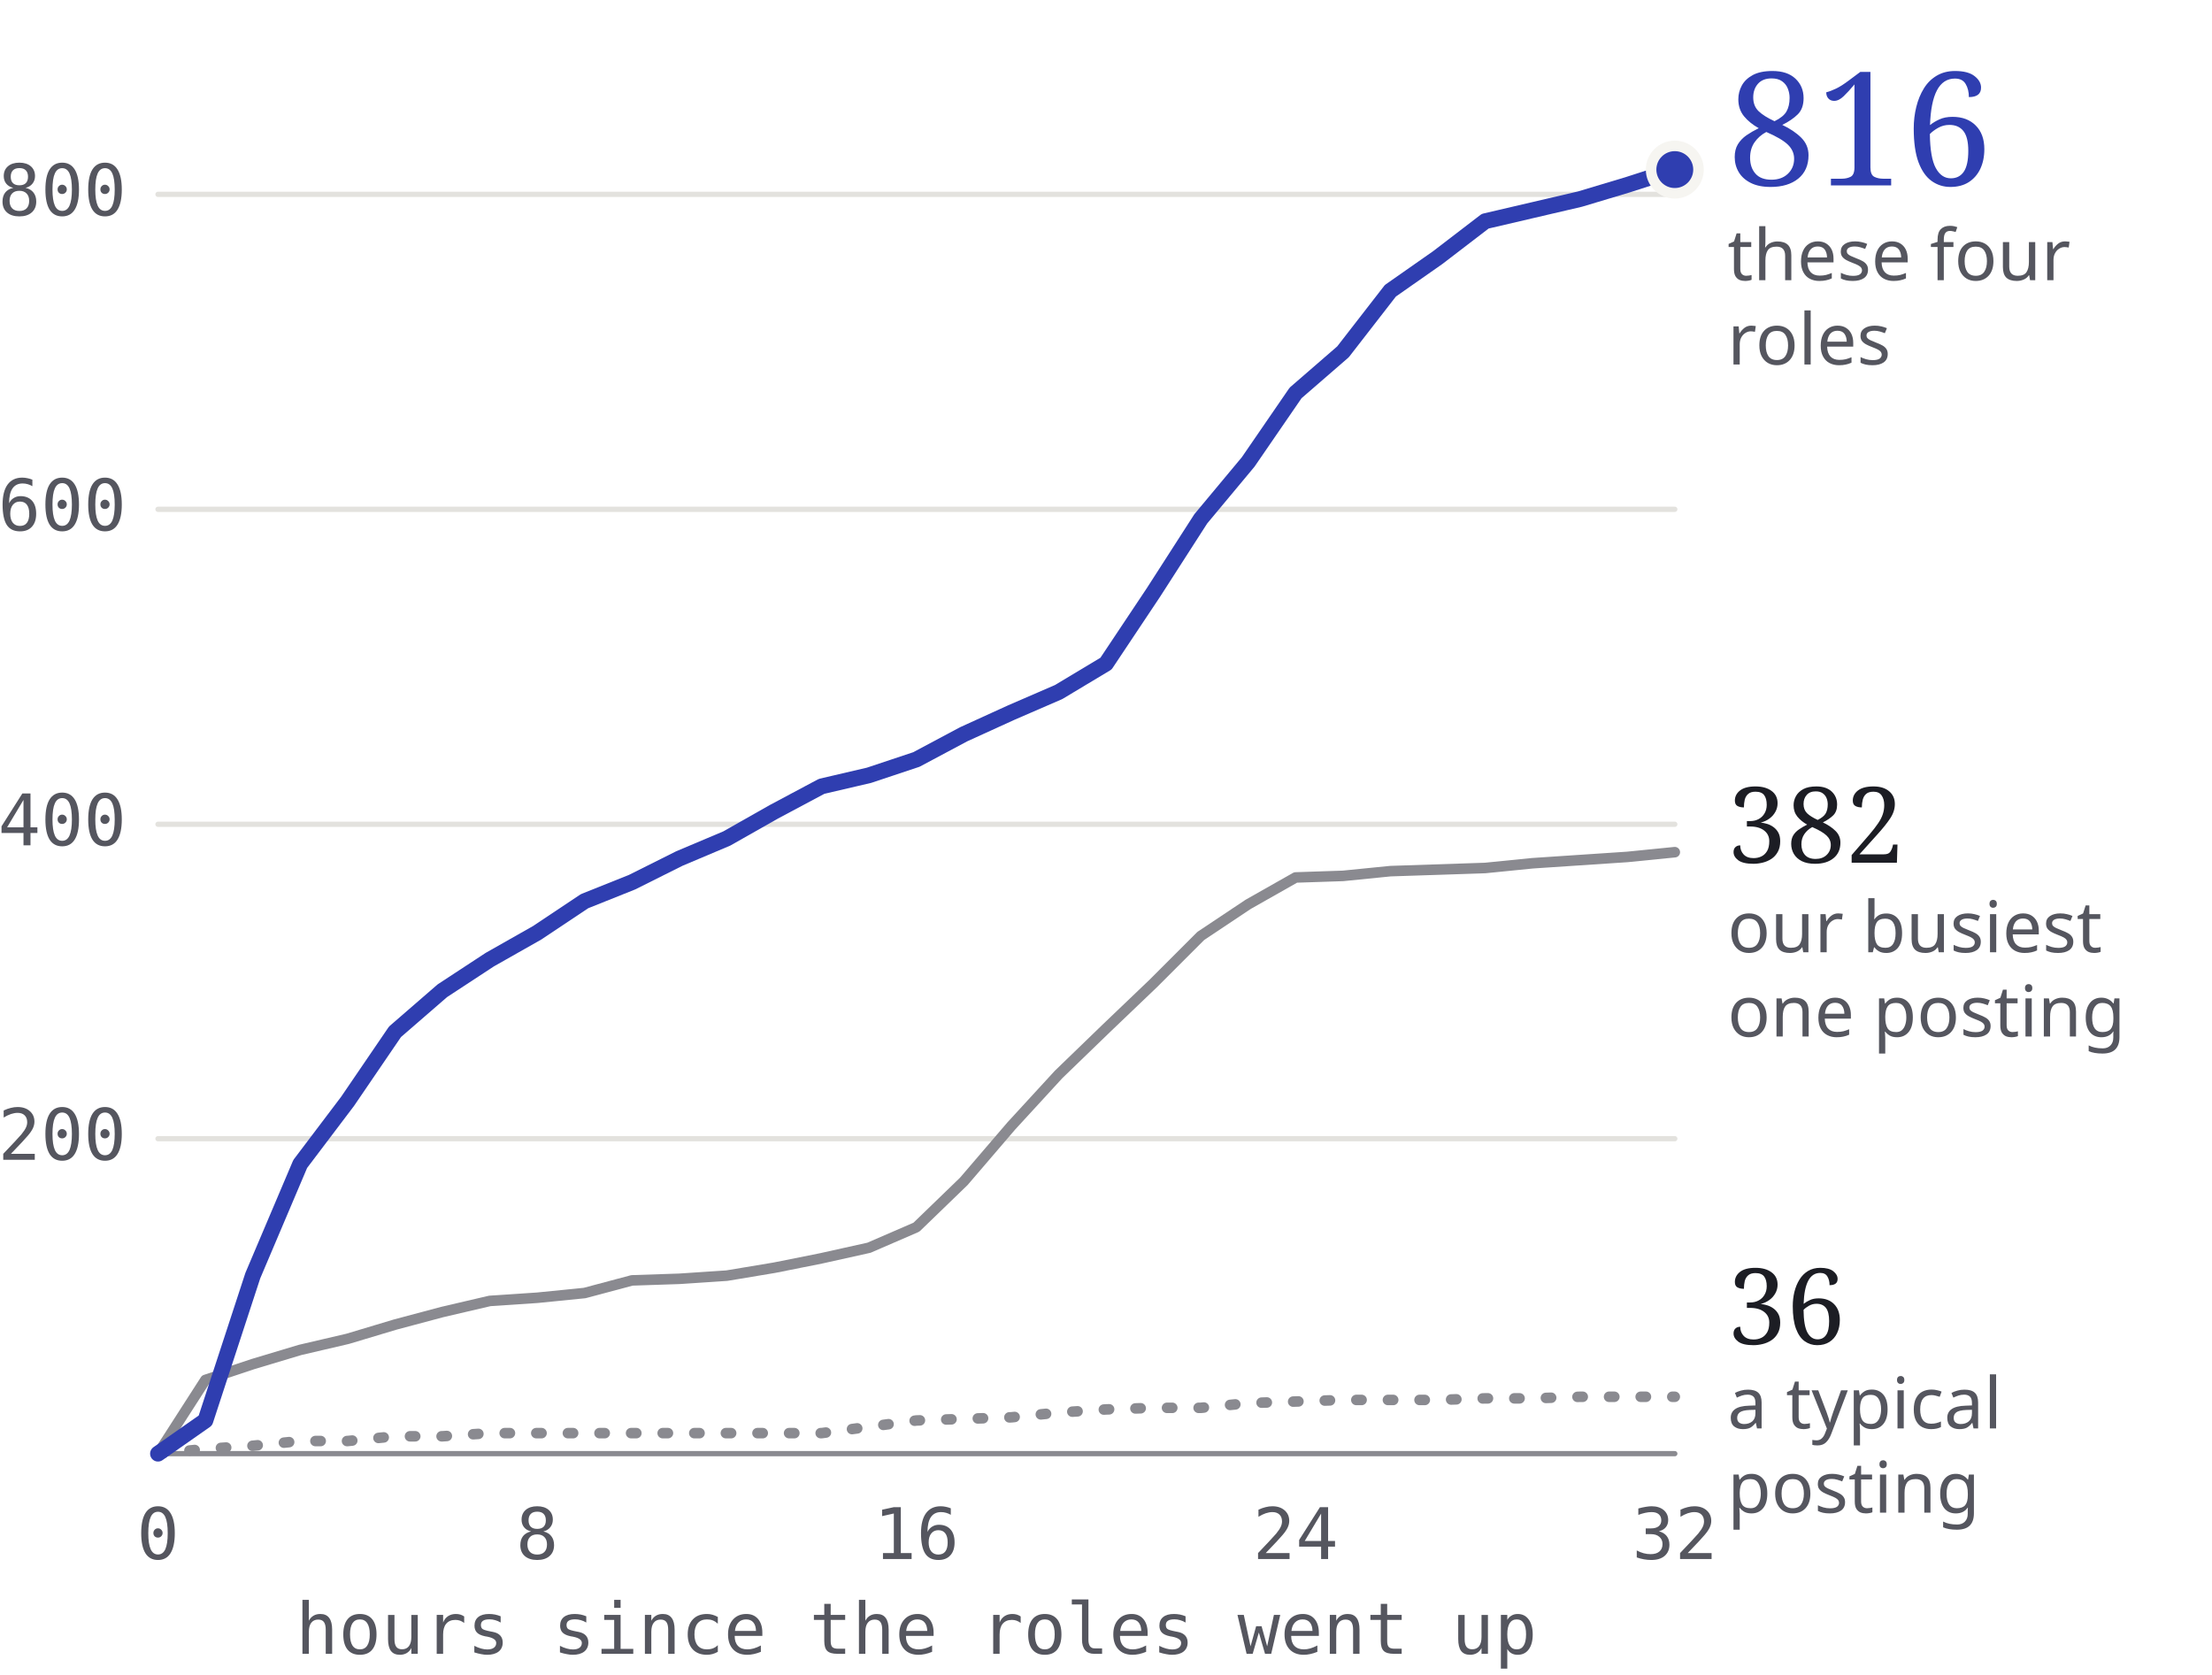
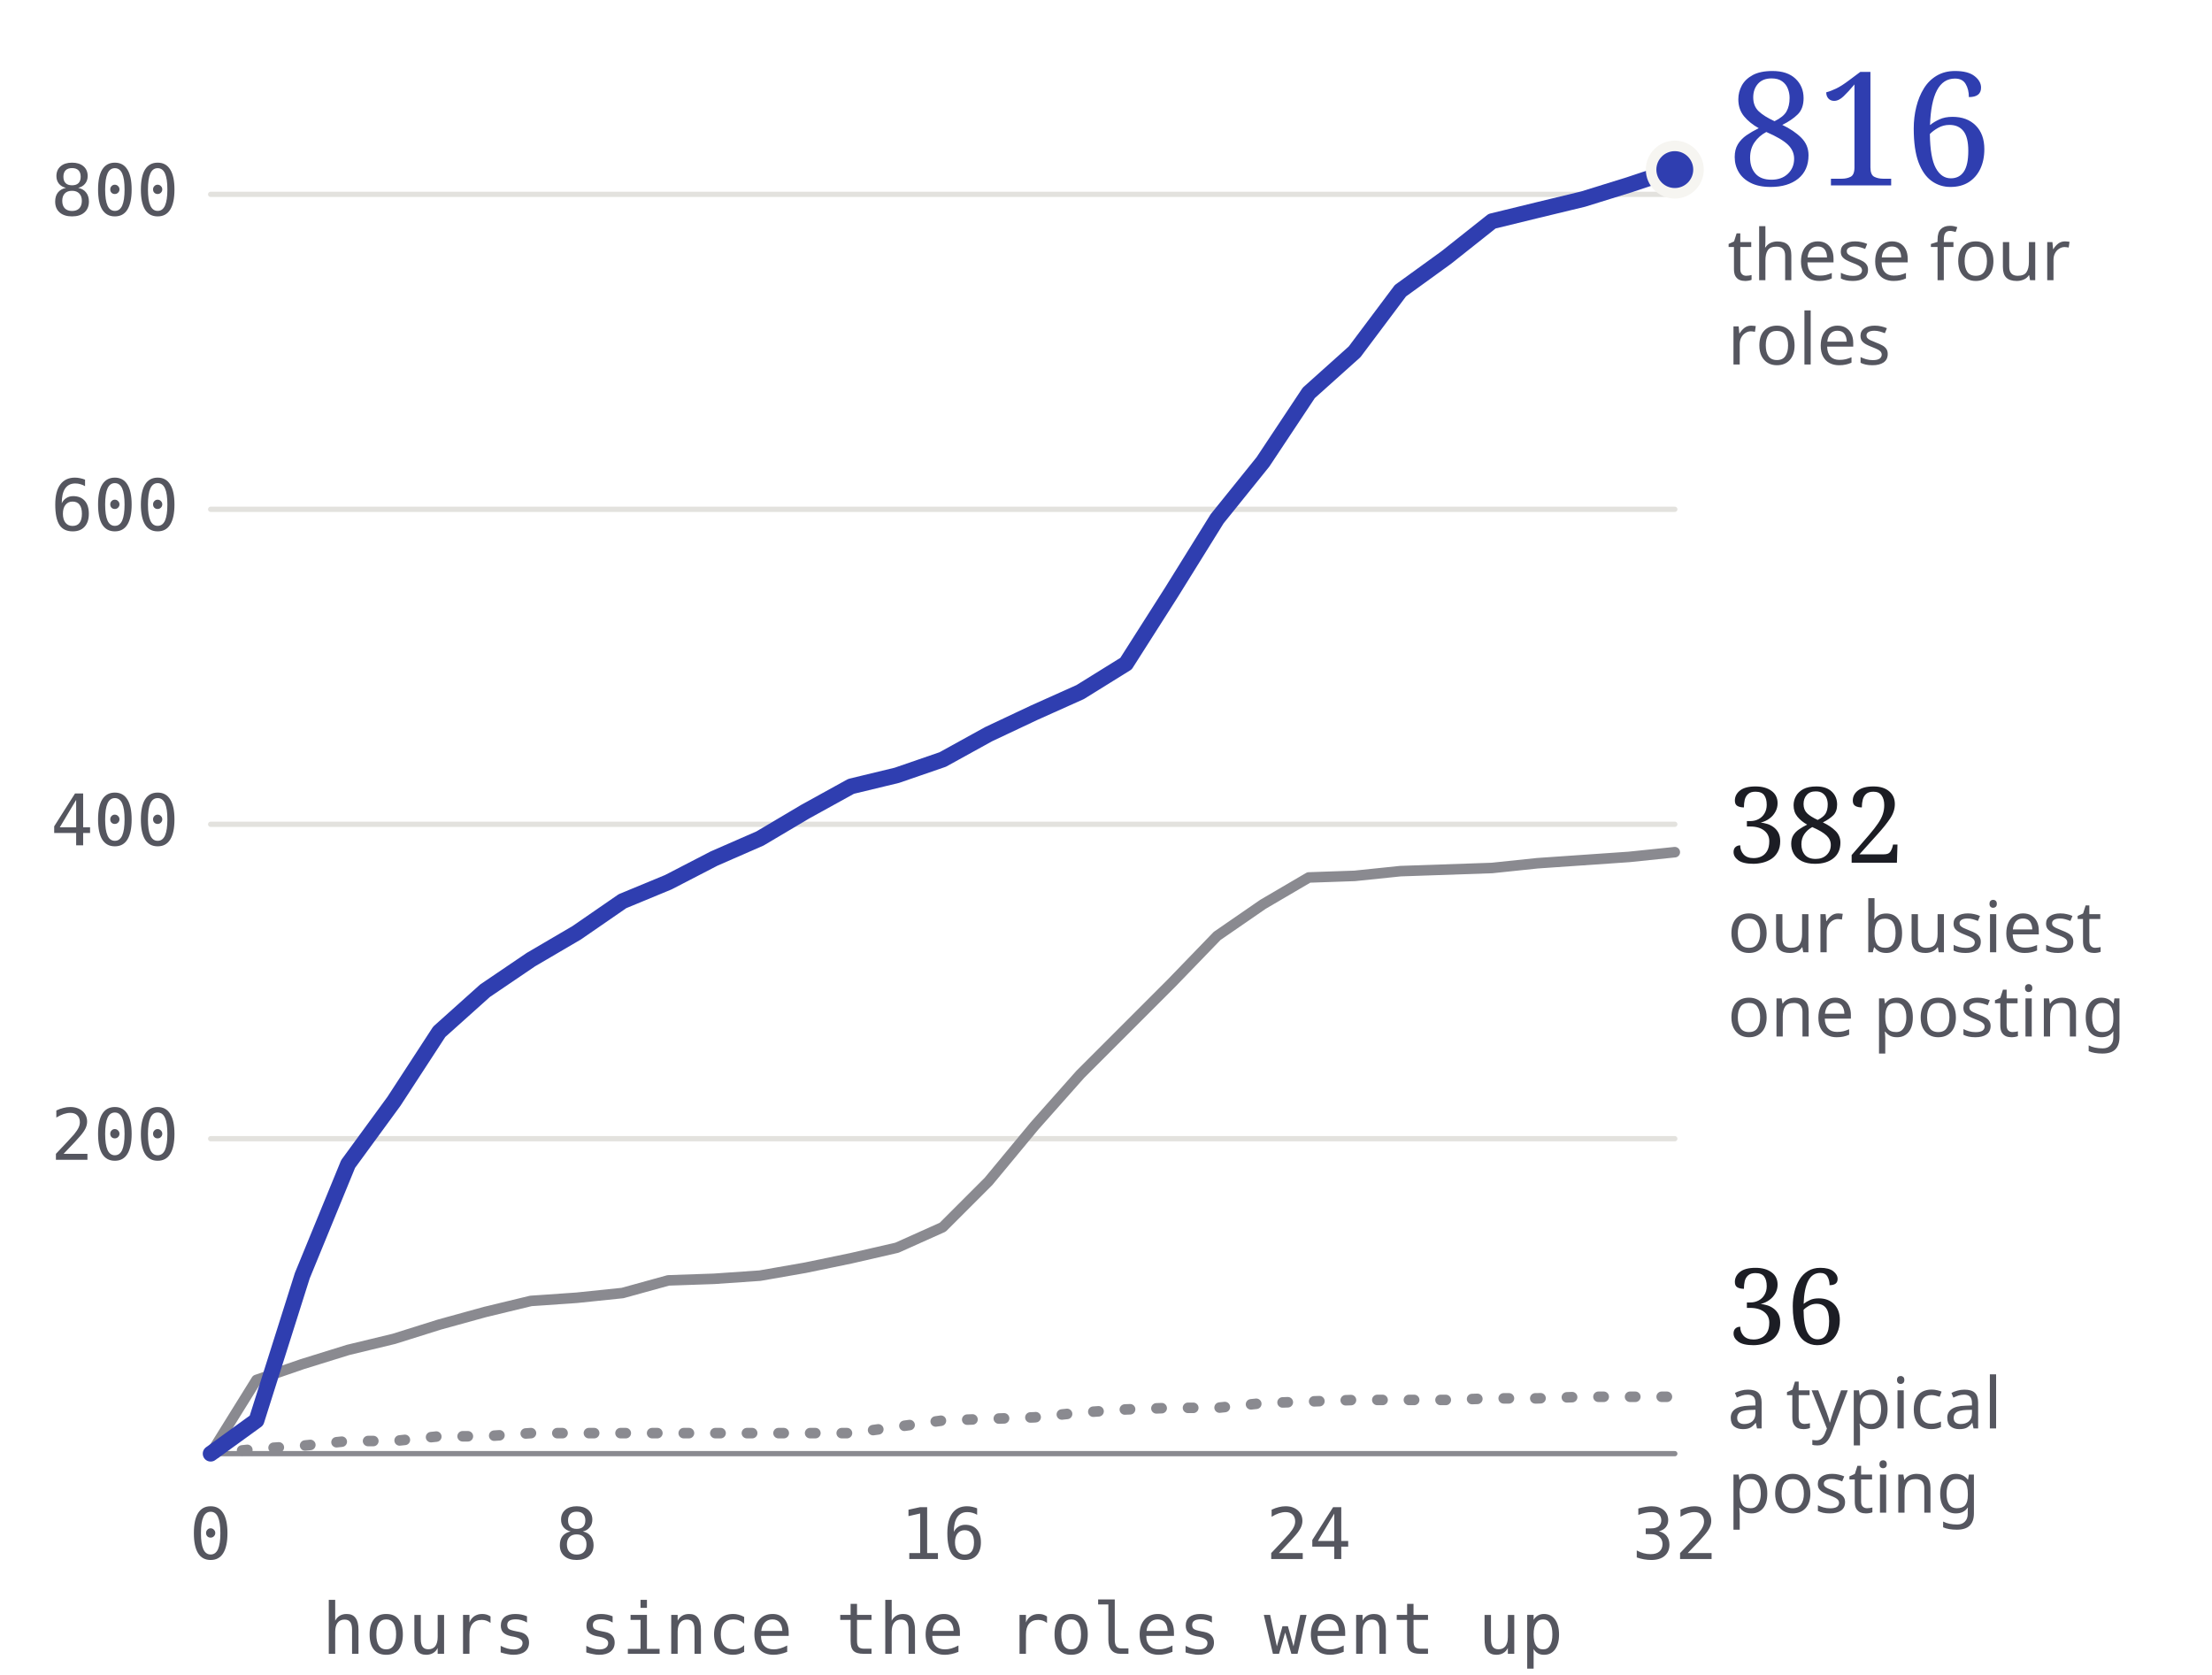
<svg xmlns="http://www.w3.org/2000/svg" width="420" height="318" viewBox="0 0 420 318">
  <g font-family="'Inter Variable', system-ui, sans-serif" font-size="15" fill="#1c1d24">
-     <path d="M30 216.2 L318 216.2" fill="none" stroke="#e3e2de" stroke-width="1" stroke-linecap="round" />
-     <text x="24" y="220.2" font-size="13.5" text-anchor="end" fill="#55565f" font-family="'Geist Mono Variable', ui-monospace, monospace">200</text>
-     <path d="M30 156.5 L318 156.5" fill="none" stroke="#e3e2de" stroke-width="1" stroke-linecap="round" />
-     <text x="24" y="160.5" font-size="13.5" text-anchor="end" fill="#55565f" font-family="'Geist Mono Variable', ui-monospace, monospace">400</text>
-     <path d="M30 96.7 L318 96.7" fill="none" stroke="#e3e2de" stroke-width="1" stroke-linecap="round" />
-     <text x="24" y="100.7" font-size="13.5" text-anchor="end" fill="#55565f" font-family="'Geist Mono Variable', ui-monospace, monospace">600</text>
-     <path d="M30 36.9 L318 36.9" fill="none" stroke="#e3e2de" stroke-width="1" stroke-linecap="round" />
-     <text x="24" y="40.9" font-size="13.5" text-anchor="end" fill="#55565f" font-family="'Geist Mono Variable', ui-monospace, monospace">800</text>
-     <path d="M30 276 L318 276" fill="none" stroke="#8a8a90" stroke-width="1" stroke-linecap="round" />
-     <text x="30" y="296" font-size="13.5" text-anchor="middle" fill="#55565f" font-family="'Geist Mono Variable', ui-monospace, monospace">0</text>
-     <text x="102" y="296" font-size="13.5" text-anchor="middle" fill="#55565f" font-family="'Geist Mono Variable', ui-monospace, monospace">8</text>
-     <text x="174" y="296" font-size="13.5" text-anchor="middle" fill="#55565f" font-family="'Geist Mono Variable', ui-monospace, monospace">16</text>
-     <text x="246" y="296" font-size="13.5" text-anchor="middle" fill="#55565f" font-family="'Geist Mono Variable', ui-monospace, monospace">24</text>
+     <path d="M40 216.2 L318 216.2" fill="none" stroke="#e3e2de" stroke-width="1" stroke-linecap="round" />
+     <text x="34" y="220.2" font-size="13.5" text-anchor="end" fill="#55565f" font-family="'Geist Mono Variable', ui-monospace, monospace">200</text>
+     <path d="M40 156.5 L318 156.5" fill="none" stroke="#e3e2de" stroke-width="1" stroke-linecap="round" />
+     <text x="34" y="160.5" font-size="13.5" text-anchor="end" fill="#55565f" font-family="'Geist Mono Variable', ui-monospace, monospace">400</text>
+     <path d="M40 96.7 L318 96.7" fill="none" stroke="#e3e2de" stroke-width="1" stroke-linecap="round" />
+     <text x="34" y="100.7" font-size="13.5" text-anchor="end" fill="#55565f" font-family="'Geist Mono Variable', ui-monospace, monospace">600</text>
+     <path d="M40 36.9 L318 36.9" fill="none" stroke="#e3e2de" stroke-width="1" stroke-linecap="round" />
+     <text x="34" y="40.9" font-size="13.5" text-anchor="end" fill="#55565f" font-family="'Geist Mono Variable', ui-monospace, monospace">800</text>
+     <path d="M40 276 L318 276" fill="none" stroke="#8a8a90" stroke-width="1" stroke-linecap="round" />
+     <text x="40" y="296" font-size="13.5" text-anchor="middle" fill="#55565f" font-family="'Geist Mono Variable', ui-monospace, monospace">0</text>
+     <text x="109.5" y="296" font-size="13.5" text-anchor="middle" fill="#55565f" font-family="'Geist Mono Variable', ui-monospace, monospace">8</text>
+     <text x="179" y="296" font-size="13.5" text-anchor="middle" fill="#55565f" font-family="'Geist Mono Variable', ui-monospace, monospace">16</text>
+     <text x="248.5" y="296" font-size="13.5" text-anchor="middle" fill="#55565f" font-family="'Geist Mono Variable', ui-monospace, monospace">24</text>
    <text x="318" y="296" font-size="13.5" text-anchor="middle" fill="#55565f" font-family="'Geist Mono Variable', ui-monospace, monospace">32</text>
-     <text x="174" y="314" font-size="13.5" text-anchor="middle" fill="#55565f" font-family="'Geist Mono Variable', ui-monospace, monospace">hours since the roles went up</text>
-     <path d="M30 276 L39 275.1 L48 274.5 L57 273.6 L66 273.6 L75 272.7 L84 272.7 L93 272.1 L102 272.1 L111 272.1 L120 272.1 L129 272.1 L138 272.1 L147 272.1 L156 272.1 L165 270.9 L174 269.7 L183 269.4 L192 269.1 L201 268.2 L210 267.6 L219 267.3 L228 267.3 L237 266.4 L246 266.1 L255 265.8 L264 265.8 L273 265.8 L282 265.5 L291 265.5 L300 265.2 L309 265.2 L318 265.2" fill="none" stroke="#8a8a90" stroke-width="2" stroke-dasharray="1 5" stroke-linejoin="round" stroke-linecap="round" />
-     <path d="M30 276 L39 262 L48 259 L57 256.3 L66 254.2 L75 251.5 L84 249.1 L93 247 L102 246.4 L111 245.5 L120 243.1 L129 242.8 L138 242.2 L147 240.7 L156 238.9 L165 236.9 L174 233 L183 224.3 L192 213.8 L201 204 L210 195.3 L219 186.7 L228 177.7 L237 171.7 L246 166.6 L255 166.3 L264 165.4 L273 165.1 L282 164.8 L291 163.9 L300 163.3 L309 162.7 L318 161.8" fill="none" stroke="#8a8a90" stroke-width="2" stroke-linejoin="round" stroke-linecap="round" />
-     <path d="M30 276 L39 269.7 L48 242.2 L57 221 L66 209.1 L75 195.9 L84 188.1 L93 182.2 L102 177.1 L111 171.1 L120 167.5 L129 163 L138 159.2 L147 154.1 L156 149.3 L165 147.2 L174 144.2 L183 139.4 L192 135.3 L201 131.4 L210 126 L219 112.5 L228 98.5 L237 87.7 L246 74.6 L255 66.8 L264 55.2 L273 48.9 L282 42 L291 39.9 L300 37.8 L309 35.1 L318 32.2" fill="none" stroke="#2f3eb0" stroke-width="3" stroke-linejoin="round" stroke-linecap="round" />
+     <text x="179" y="314" font-size="13.5" text-anchor="middle" fill="#55565f" font-family="'Geist Mono Variable', ui-monospace, monospace">hours since the roles went up</text>
+     <path d="M40 276 L48.7 275.1 L57.4 274.5 L66.1 273.6 L74.8 273.6 L83.4 272.7 L92.1 272.7 L100.8 272.1 L109.5 272.1 L118.2 272.1 L126.9 272.1 L135.6 272.1 L144.3 272.1 L152.9 272.1 L161.6 272.1 L170.3 270.9 L179 269.7 L187.7 269.4 L196.4 269.1 L205.1 268.2 L213.8 267.6 L222.4 267.3 L231.1 267.3 L239.8 266.4 L248.5 266.1 L257.2 265.8 L265.9 265.8 L274.6 265.8 L283.3 265.5 L291.9 265.5 L300.6 265.2 L309.3 265.2 L318 265.2" fill="none" stroke="#8a8a90" stroke-width="2" stroke-dasharray="1 5" stroke-linejoin="round" stroke-linecap="round" />
+     <path d="M40 276 L48.7 262 L57.4 259 L66.1 256.3 L74.8 254.2 L83.4 251.5 L92.1 249.1 L100.8 247 L109.5 246.4 L118.2 245.5 L126.9 243.1 L135.6 242.8 L144.3 242.2 L152.9 240.7 L161.6 238.9 L170.3 236.9 L179 233 L187.7 224.3 L196.4 213.8 L205.1 204 L213.8 195.3 L222.4 186.7 L231.1 177.7 L239.8 171.7 L248.5 166.6 L257.2 166.3 L265.9 165.4 L274.6 165.1 L283.3 164.8 L291.9 163.9 L300.6 163.3 L309.3 162.7 L318 161.8" fill="none" stroke="#8a8a90" stroke-width="2" stroke-linejoin="round" stroke-linecap="round" />
+     <path d="M40 276 L48.7 269.7 L57.4 242.2 L66.1 221 L74.8 209.1 L83.4 195.9 L92.1 188.1 L100.8 182.2 L109.5 177.1 L118.2 171.1 L126.9 167.5 L135.6 163 L144.3 159.2 L152.9 154.1 L161.6 149.3 L170.3 147.2 L179 144.2 L187.7 139.4 L196.4 135.3 L205.1 131.4 L213.8 126 L222.4 112.5 L231.1 98.5 L239.8 87.7 L248.5 74.6 L257.2 66.8 L265.9 55.2 L274.6 48.9 L283.3 42 L291.9 39.9 L300.6 37.8 L309.3 35.1 L318 32.2" fill="none" stroke="#2f3eb0" stroke-width="3" stroke-linejoin="round" stroke-linecap="round" />
    <circle cx="318" cy="32.2" r="4.5" fill="#2f3eb0" stroke="#f6f5f1" stroke-width="2" />
    <text x="328" y="35.2" font-size="30" font-weight="500" fill="#2f3eb0" font-family="'Fraunces Variable', 'Iowan Old Style', Georgia, serif">816</text>
    <text x="328" y="53.2" font-size="13.5" fill="#55565f">these four</text>
    <text x="328" y="69.2" font-size="13.5" fill="#55565f">roles</text>
    <text x="328" y="163.8" font-size="20" font-weight="500" font-family="'Fraunces Variable', 'Iowan Old Style', Georgia, serif">382</text>
    <text x="328" y="180.8" font-size="13.5" fill="#55565f">our busiest</text>
    <text x="328" y="196.8" font-size="13.5" fill="#55565f">one posting</text>
    <text x="328" y="255.2" font-size="20" font-weight="500" font-family="'Fraunces Variable', 'Iowan Old Style', Georgia, serif">36</text>
    <text x="328" y="271.2" font-size="13.5" fill="#55565f">a typical</text>
    <text x="328" y="287.2" font-size="13.5" fill="#55565f">posting</text>
  </g>
</svg>
